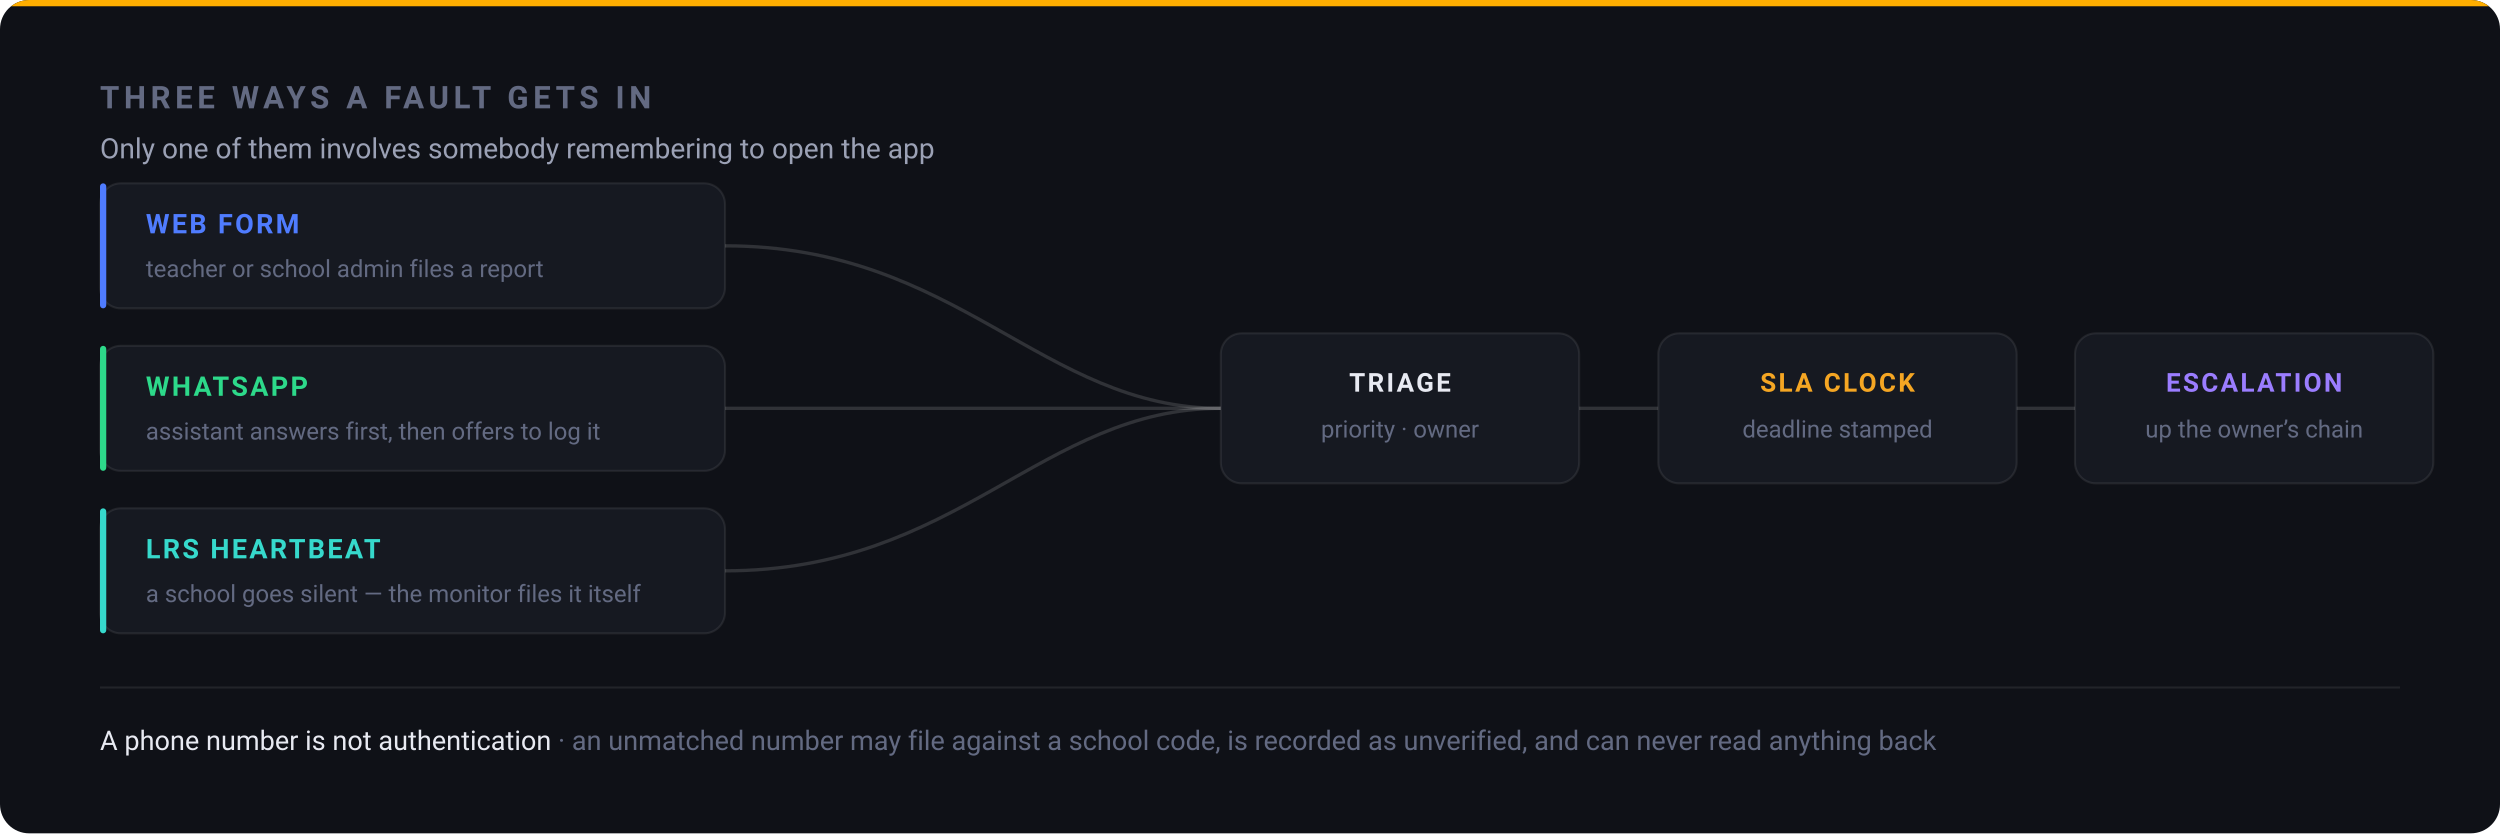
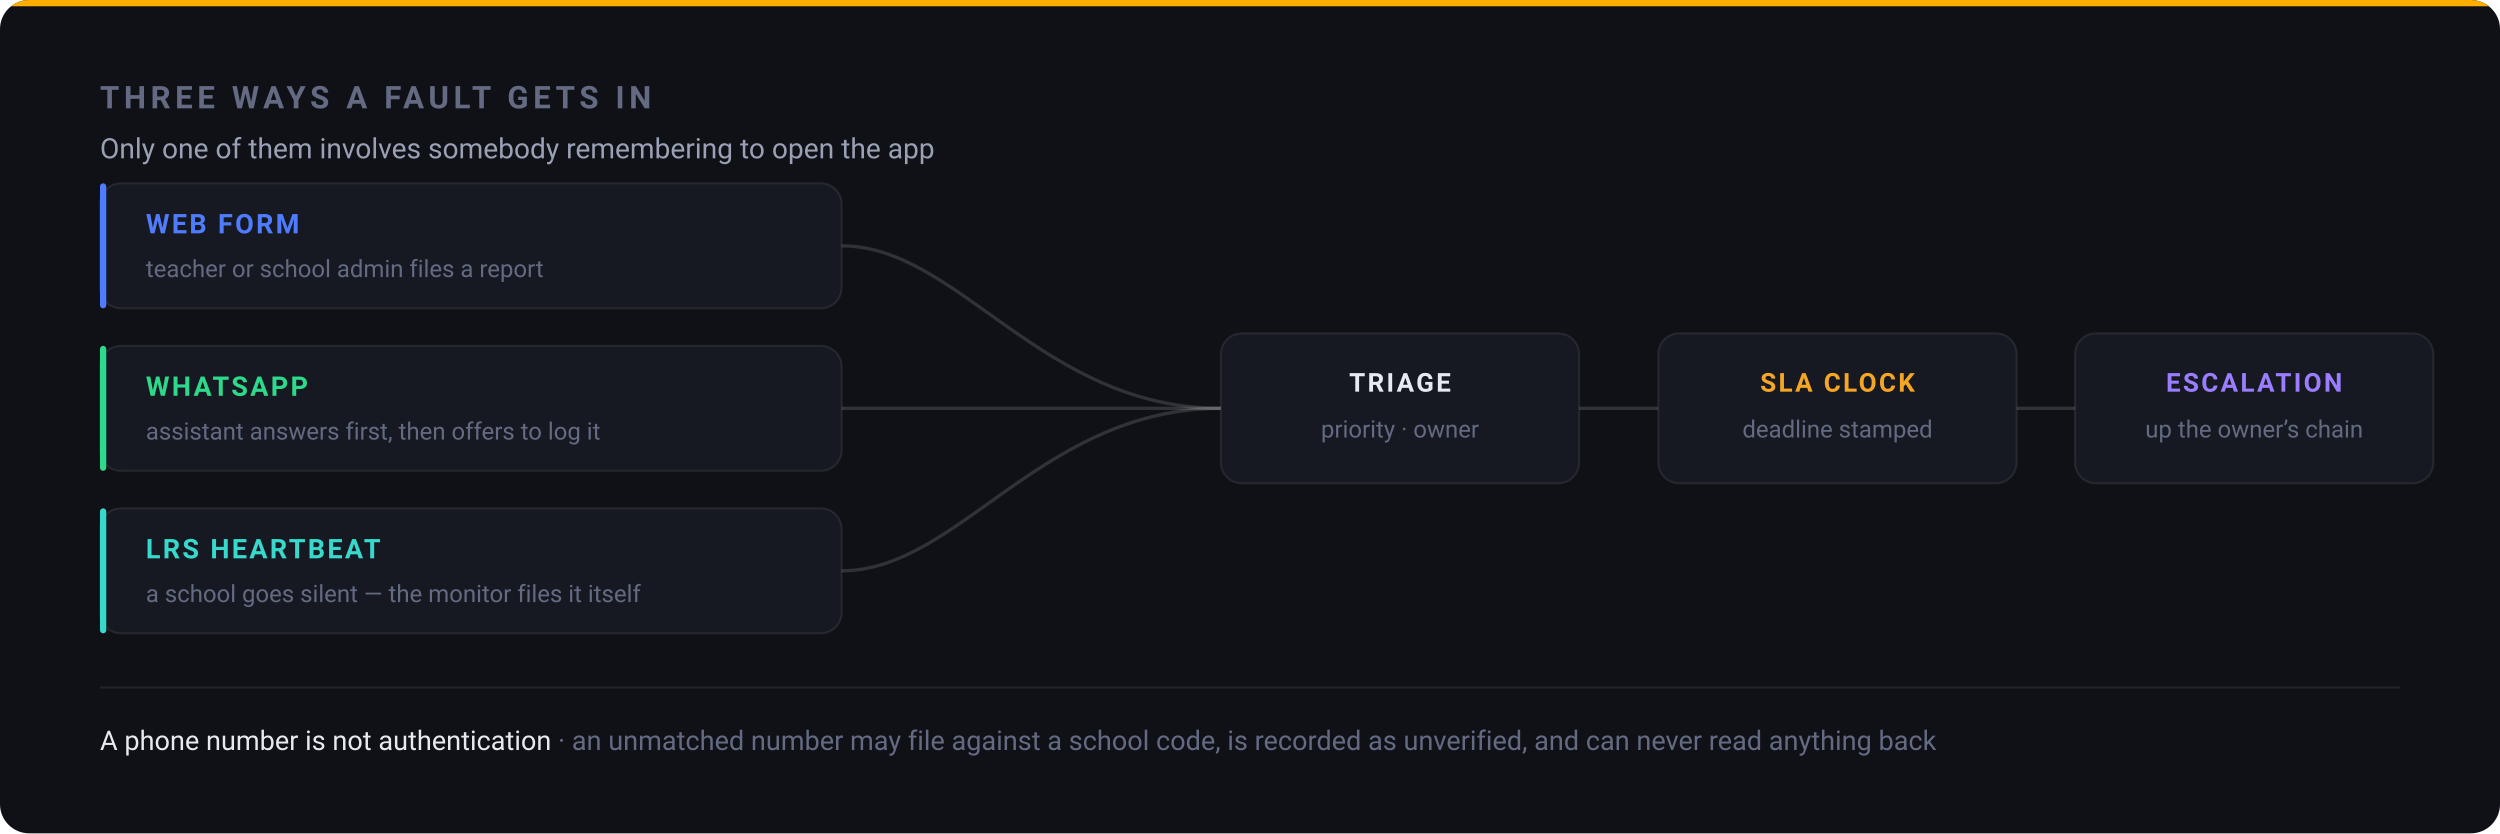
<svg xmlns="http://www.w3.org/2000/svg" viewBox="0 0 1200 400" width="1200" height="400" role="img" aria-label="Three intake channels — web form, WhatsApp and LRS heartbeat — converging on one triage, SLA clock and escalation chain">
  <defs>
    <clipPath id="card">
      <rect x="0" y="0" width="1200" height="400" rx="14" />
    </clipPath>
  </defs>
  <g clip-path="url(#card)" font-family="DM Sans, Segoe UI, Roboto, Helvetica, Arial, sans-serif">
    <rect width="1200" height="400" fill="#0f1117" />
    <rect x="0" y="0" width="1200" height="3" fill="#FFAE00" />
    <text x="48" y="52" font-size="15" font-weight="600" letter-spacing="2.2" fill="#636a82">THREE WAYS A FAULT GETS IN</text>
    <text x="48" y="76" font-size="13.5" fill="#9ba1b5">Only one of them involves somebody remembering to open the app</text>
-     <rect x="48" y="88" width="300" height="60" rx="10" fill="#161921" stroke="rgba(255,255,255,0.08)" />
+     <rect x="48" y="88" width="356" height="60" rx="10" fill="#161921" stroke="rgba(255,255,255,0.08)" />
    <rect x="48" y="88" width="3" height="60" rx="1.5" fill="#4f7cff" />
    <text x="70" y="112" font-size="13" font-weight="600" letter-spacing="1.1" fill="#4f7cff">WEB FORM</text>
    <text x="70" y="133" font-size="11.5" fill="#636a82">teacher or school admin files a report</text>
-     <path d="M348 118 C 460 118, 500 196, 586 196" fill="none" stroke="rgba(255,255,255,0.14)" stroke-width="1.6" />
+     <path d="M404 118 C 460 118, 500 196, 586 196" fill="none" stroke="rgba(255,255,255,0.14)" stroke-width="1.6" />
    <circle r="4.5" fill="#4f7cff" opacity="0">
-       <animateMotion dur="9s" repeatCount="indefinite" calcMode="linear" path="M348,118 C 460 118, 500 196, 586 196" keyPoints="0;0;1;1" keyTimes="0;0.04;0.24;1" />
+       <animateMotion dur="9s" repeatCount="indefinite" calcMode="linear" path="M404,118 C 460 118, 500 196, 586 196" keyPoints="0;0;1;1" keyTimes="0;0.04;0.24;1" />
      <animate attributeName="opacity" values="0;0;1;1;0;0" keyTimes="0;0.04;0.045;0.24;0.245;1" dur="9s" repeatCount="indefinite" />
    </circle>
-     <rect x="48" y="166" width="300" height="60" rx="10" fill="#161921" stroke="rgba(255,255,255,0.08)" />
+     <rect x="48" y="166" width="356" height="60" rx="10" fill="#161921" stroke="rgba(255,255,255,0.08)" />
    <rect x="48" y="166" width="3" height="60" rx="1.5" fill="#2dd98a" />
    <text x="70" y="190" font-size="13" font-weight="600" letter-spacing="1.1" fill="#2dd98a">WHATSAPP</text>
    <text x="70" y="211" font-size="11.5" fill="#636a82">assistant answers first, then offers to log it</text>
-     <path d="M348 196 C 460 196, 500 196, 586 196" fill="none" stroke="rgba(255,255,255,0.14)" stroke-width="1.6" />
+     <path d="M404 196 C 460 196, 500 196, 586 196" fill="none" stroke="rgba(255,255,255,0.14)" stroke-width="1.6" />
    <circle r="4.5" fill="#2dd98a" opacity="0">
-       <animateMotion dur="9s" repeatCount="indefinite" calcMode="linear" path="M348,196 C 460 196, 500 196, 586 196" keyPoints="0;0;1;1" keyTimes="0;0.3;0.5;1" />
+       <animateMotion dur="9s" repeatCount="indefinite" calcMode="linear" path="M404,196 C 460 196, 500 196, 586 196" keyPoints="0;0;1;1" keyTimes="0;0.3;0.5;1" />
      <animate attributeName="opacity" values="0;0;1;1;0;0" keyTimes="0;0.3;0.305;0.5;0.505;1" dur="9s" repeatCount="indefinite" />
    </circle>
-     <rect x="48" y="244" width="300" height="60" rx="10" fill="#161921" stroke="rgba(255,255,255,0.08)" />
+     <rect x="48" y="244" width="356" height="60" rx="10" fill="#161921" stroke="rgba(255,255,255,0.08)" />
    <rect x="48" y="244" width="3" height="60" rx="1.5" fill="#36d9cc" />
    <text x="70" y="268" font-size="13" font-weight="600" letter-spacing="1.1" fill="#36d9cc">LRS HEARTBEAT</text>
    <text x="70" y="289" font-size="11.5" fill="#636a82">a school goes silent — the monitor files it itself</text>
-     <path d="M348 274 C 460 274, 500 196, 586 196" fill="none" stroke="rgba(255,255,255,0.14)" stroke-width="1.6" />
+     <path d="M404 274 C 460 274, 500 196, 586 196" fill="none" stroke="rgba(255,255,255,0.14)" stroke-width="1.6" />
    <circle r="4.5" fill="#36d9cc" opacity="0">
-       <animateMotion dur="9s" repeatCount="indefinite" calcMode="linear" path="M348,274 C 460 274, 500 196, 586 196" keyPoints="0;0;1;1" keyTimes="0;0.56;0.76;1" />
+       <animateMotion dur="9s" repeatCount="indefinite" calcMode="linear" path="M404,274 C 460 274, 500 196, 586 196" keyPoints="0;0;1;1" keyTimes="0;0.56;0.76;1" />
      <animate attributeName="opacity" values="0;0;1;1;0;0" keyTimes="0;0.56;0.565;0.76;0.765;1" dur="9s" repeatCount="indefinite" />
    </circle>
    <rect x="586" y="160" width="172" height="72" rx="10" fill="#161921" stroke="rgba(255,255,255,0.08)" />
    <text x="672" y="188" font-size="12.5" font-weight="600" letter-spacing="1.1" fill="#e8eaf2" text-anchor="middle">TRIAGE</text>
    <text x="672" y="210" font-size="11.5" fill="#636a82" text-anchor="middle">priority · owner</text>
    <path d="M758 196 L 796 196" stroke="rgba(255,255,255,0.14)" stroke-width="1.6" />
    <rect x="796" y="160" width="172" height="72" rx="10" fill="#161921" stroke="rgba(255,255,255,0.08)" />
    <text x="882" y="188" font-size="12.5" font-weight="600" letter-spacing="1.1" fill="#f5a623" text-anchor="middle">SLA CLOCK</text>
    <text x="882" y="210" font-size="11.5" fill="#636a82" text-anchor="middle">deadline stamped</text>
    <path d="M968 196 L 996 196" stroke="rgba(255,255,255,0.14)" stroke-width="1.6" />
    <rect x="996" y="160" width="172" height="72" rx="10" fill="#161921" stroke="rgba(255,255,255,0.08)" />
    <text x="1082" y="188" font-size="12.5" font-weight="600" letter-spacing="1.1" fill="#9b7dff" text-anchor="middle">ESCALATION</text>
    <text x="1082" y="210" font-size="11.5" fill="#636a82" text-anchor="middle">up the owner’s chain</text>
    <rect x="996" y="160" width="172" height="72" rx="10" fill="none" stroke="#ff5263" stroke-width="1.6" opacity="0">
      <animate attributeName="opacity" values="0;0;1;1;0;0" keyTimes="0;0.62;0.66;0.80;0.86;1" dur="9s" repeatCount="indefinite" />
    </rect>
    <text x="1082" y="252" font-size="11.5" font-weight="600" fill="#ff5263" text-anchor="middle" opacity="0">CRITICAL · opened by the monitor<animate attributeName="opacity" values="0;0;1;1;0;0" keyTimes="0;0.62;0.66;0.80;0.86;1" dur="9s" repeatCount="indefinite" />
    </text>
    <line x1="48" y1="330" x2="1152" y2="330" stroke="rgba(255,255,255,0.08)" stroke-width="1" />
    <text x="48" y="360" font-size="13" fill="#e8eaf2">A phone number is not authentication <tspan fill="#636a82">· an unmatched number may file against a school code, is recorded as unverified, and can never read anything back</tspan>
    </text>
  </g>
</svg>
